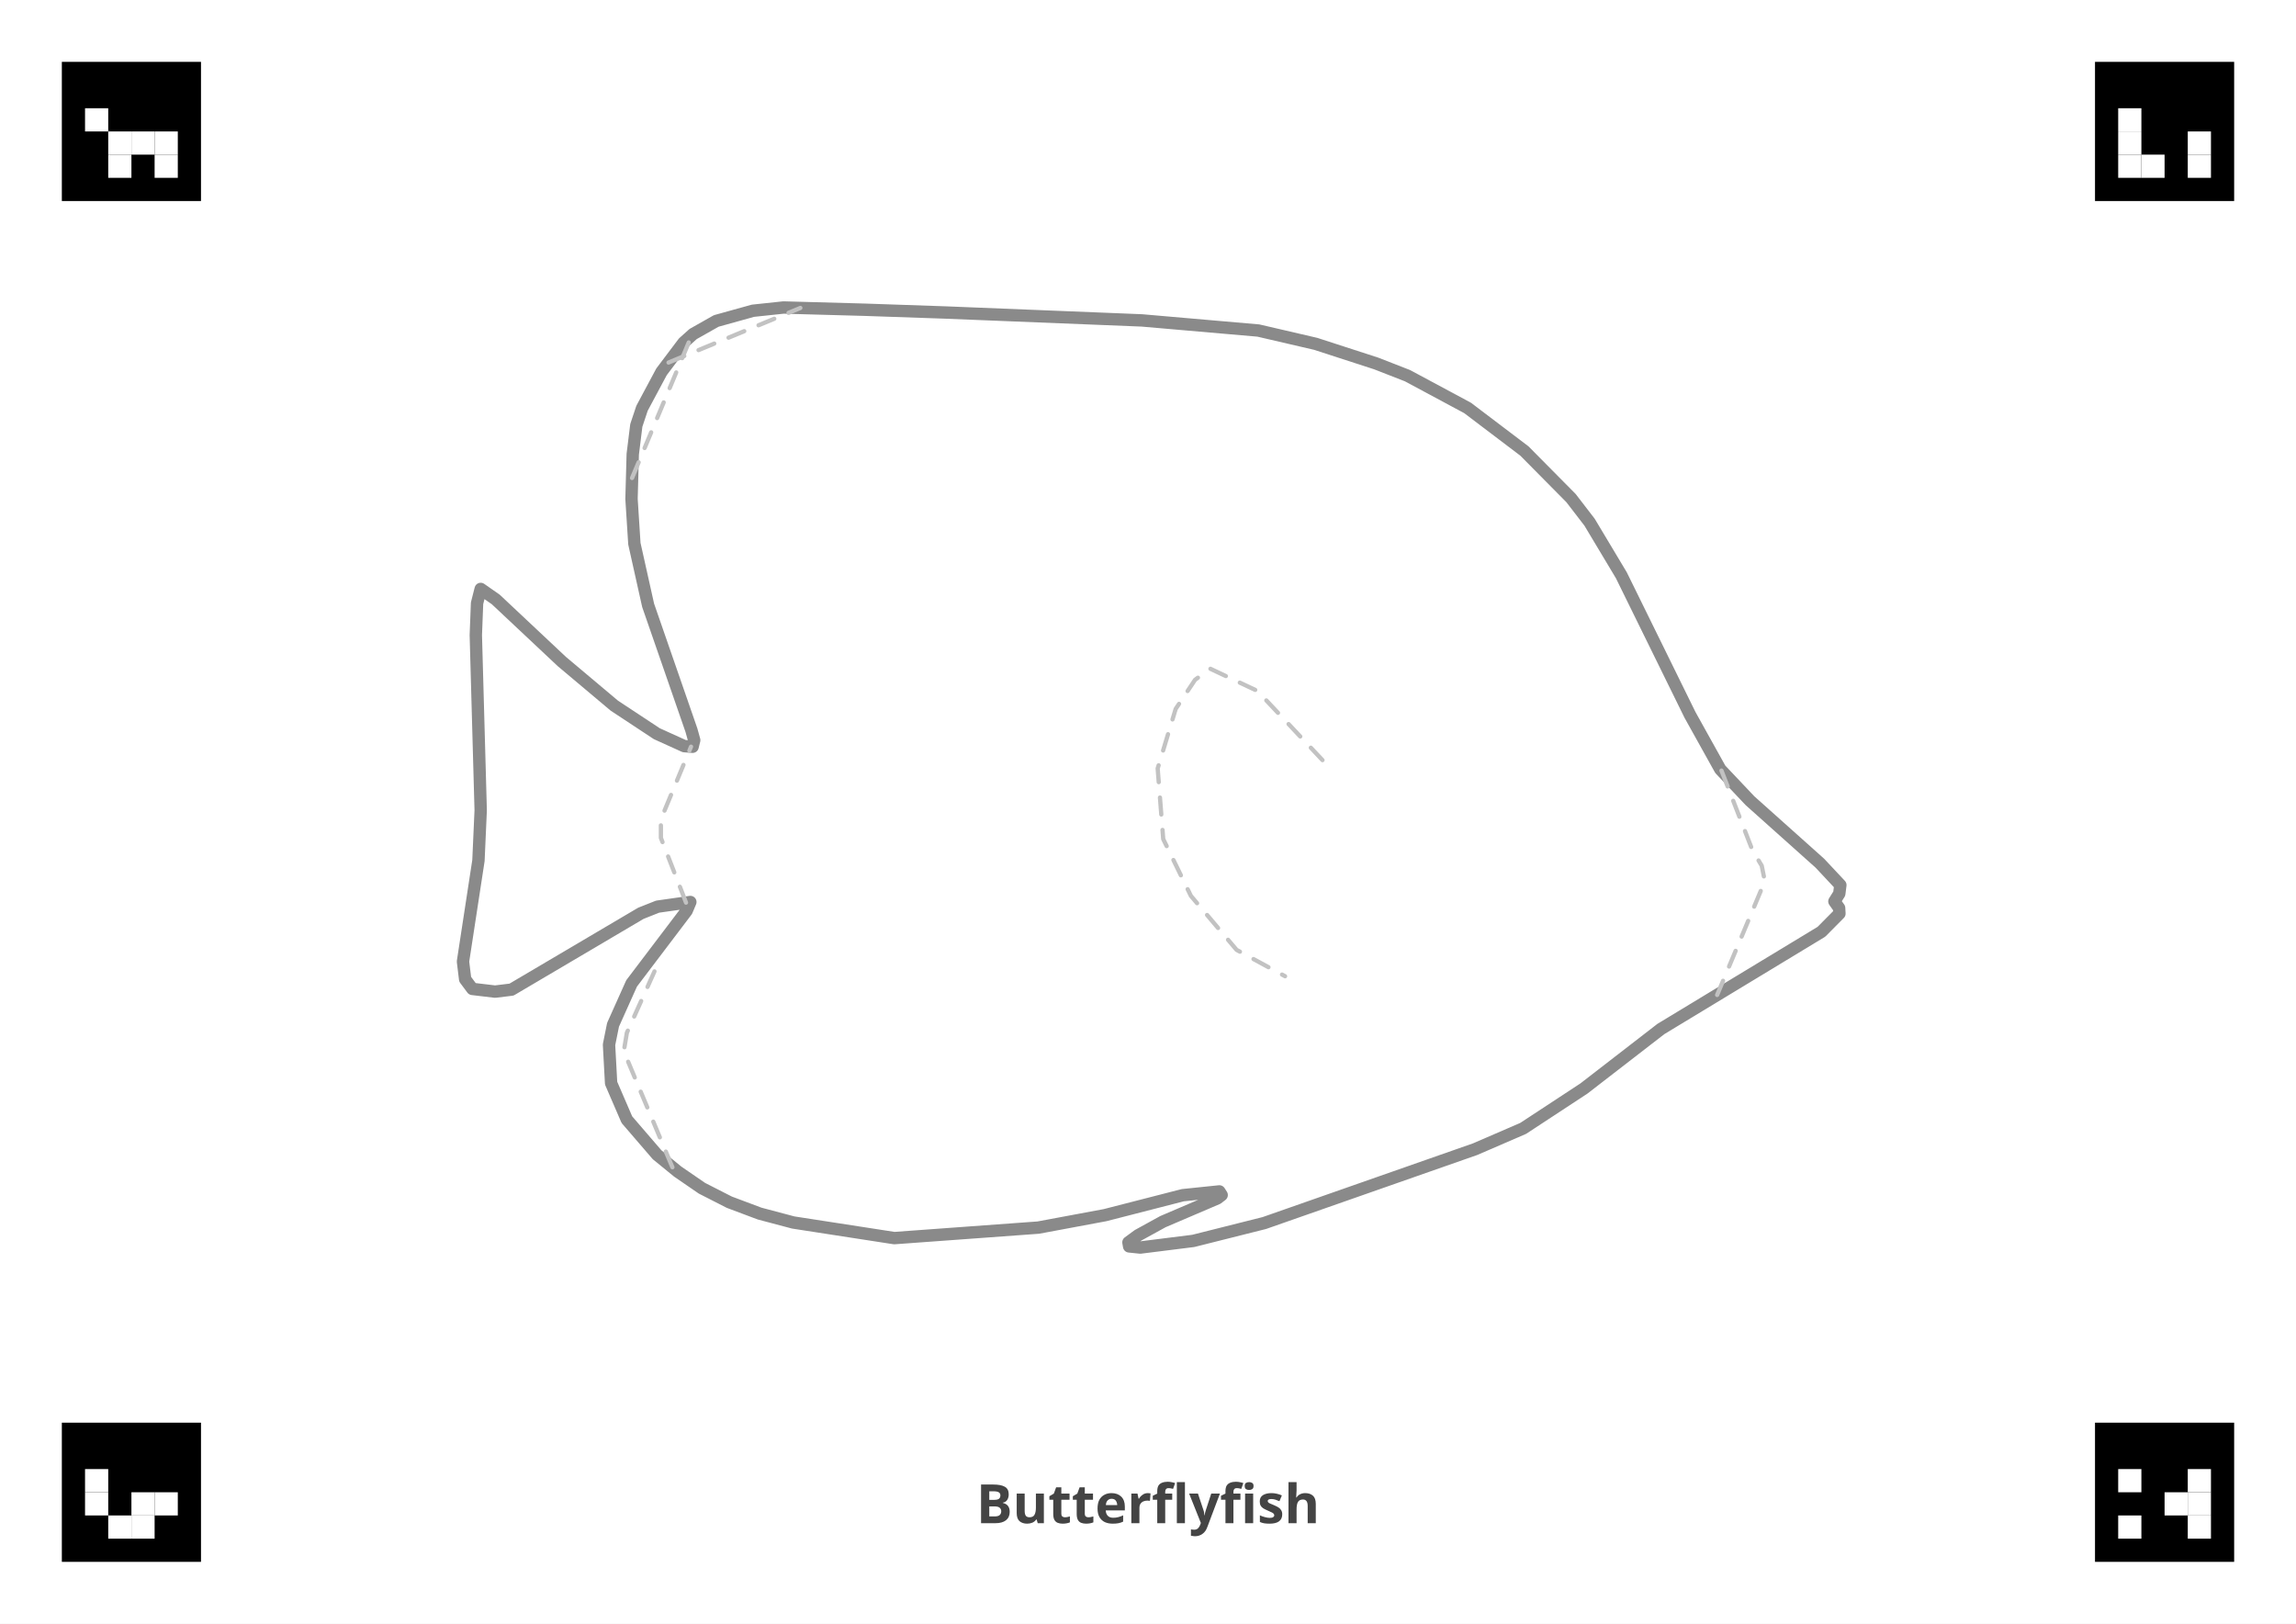
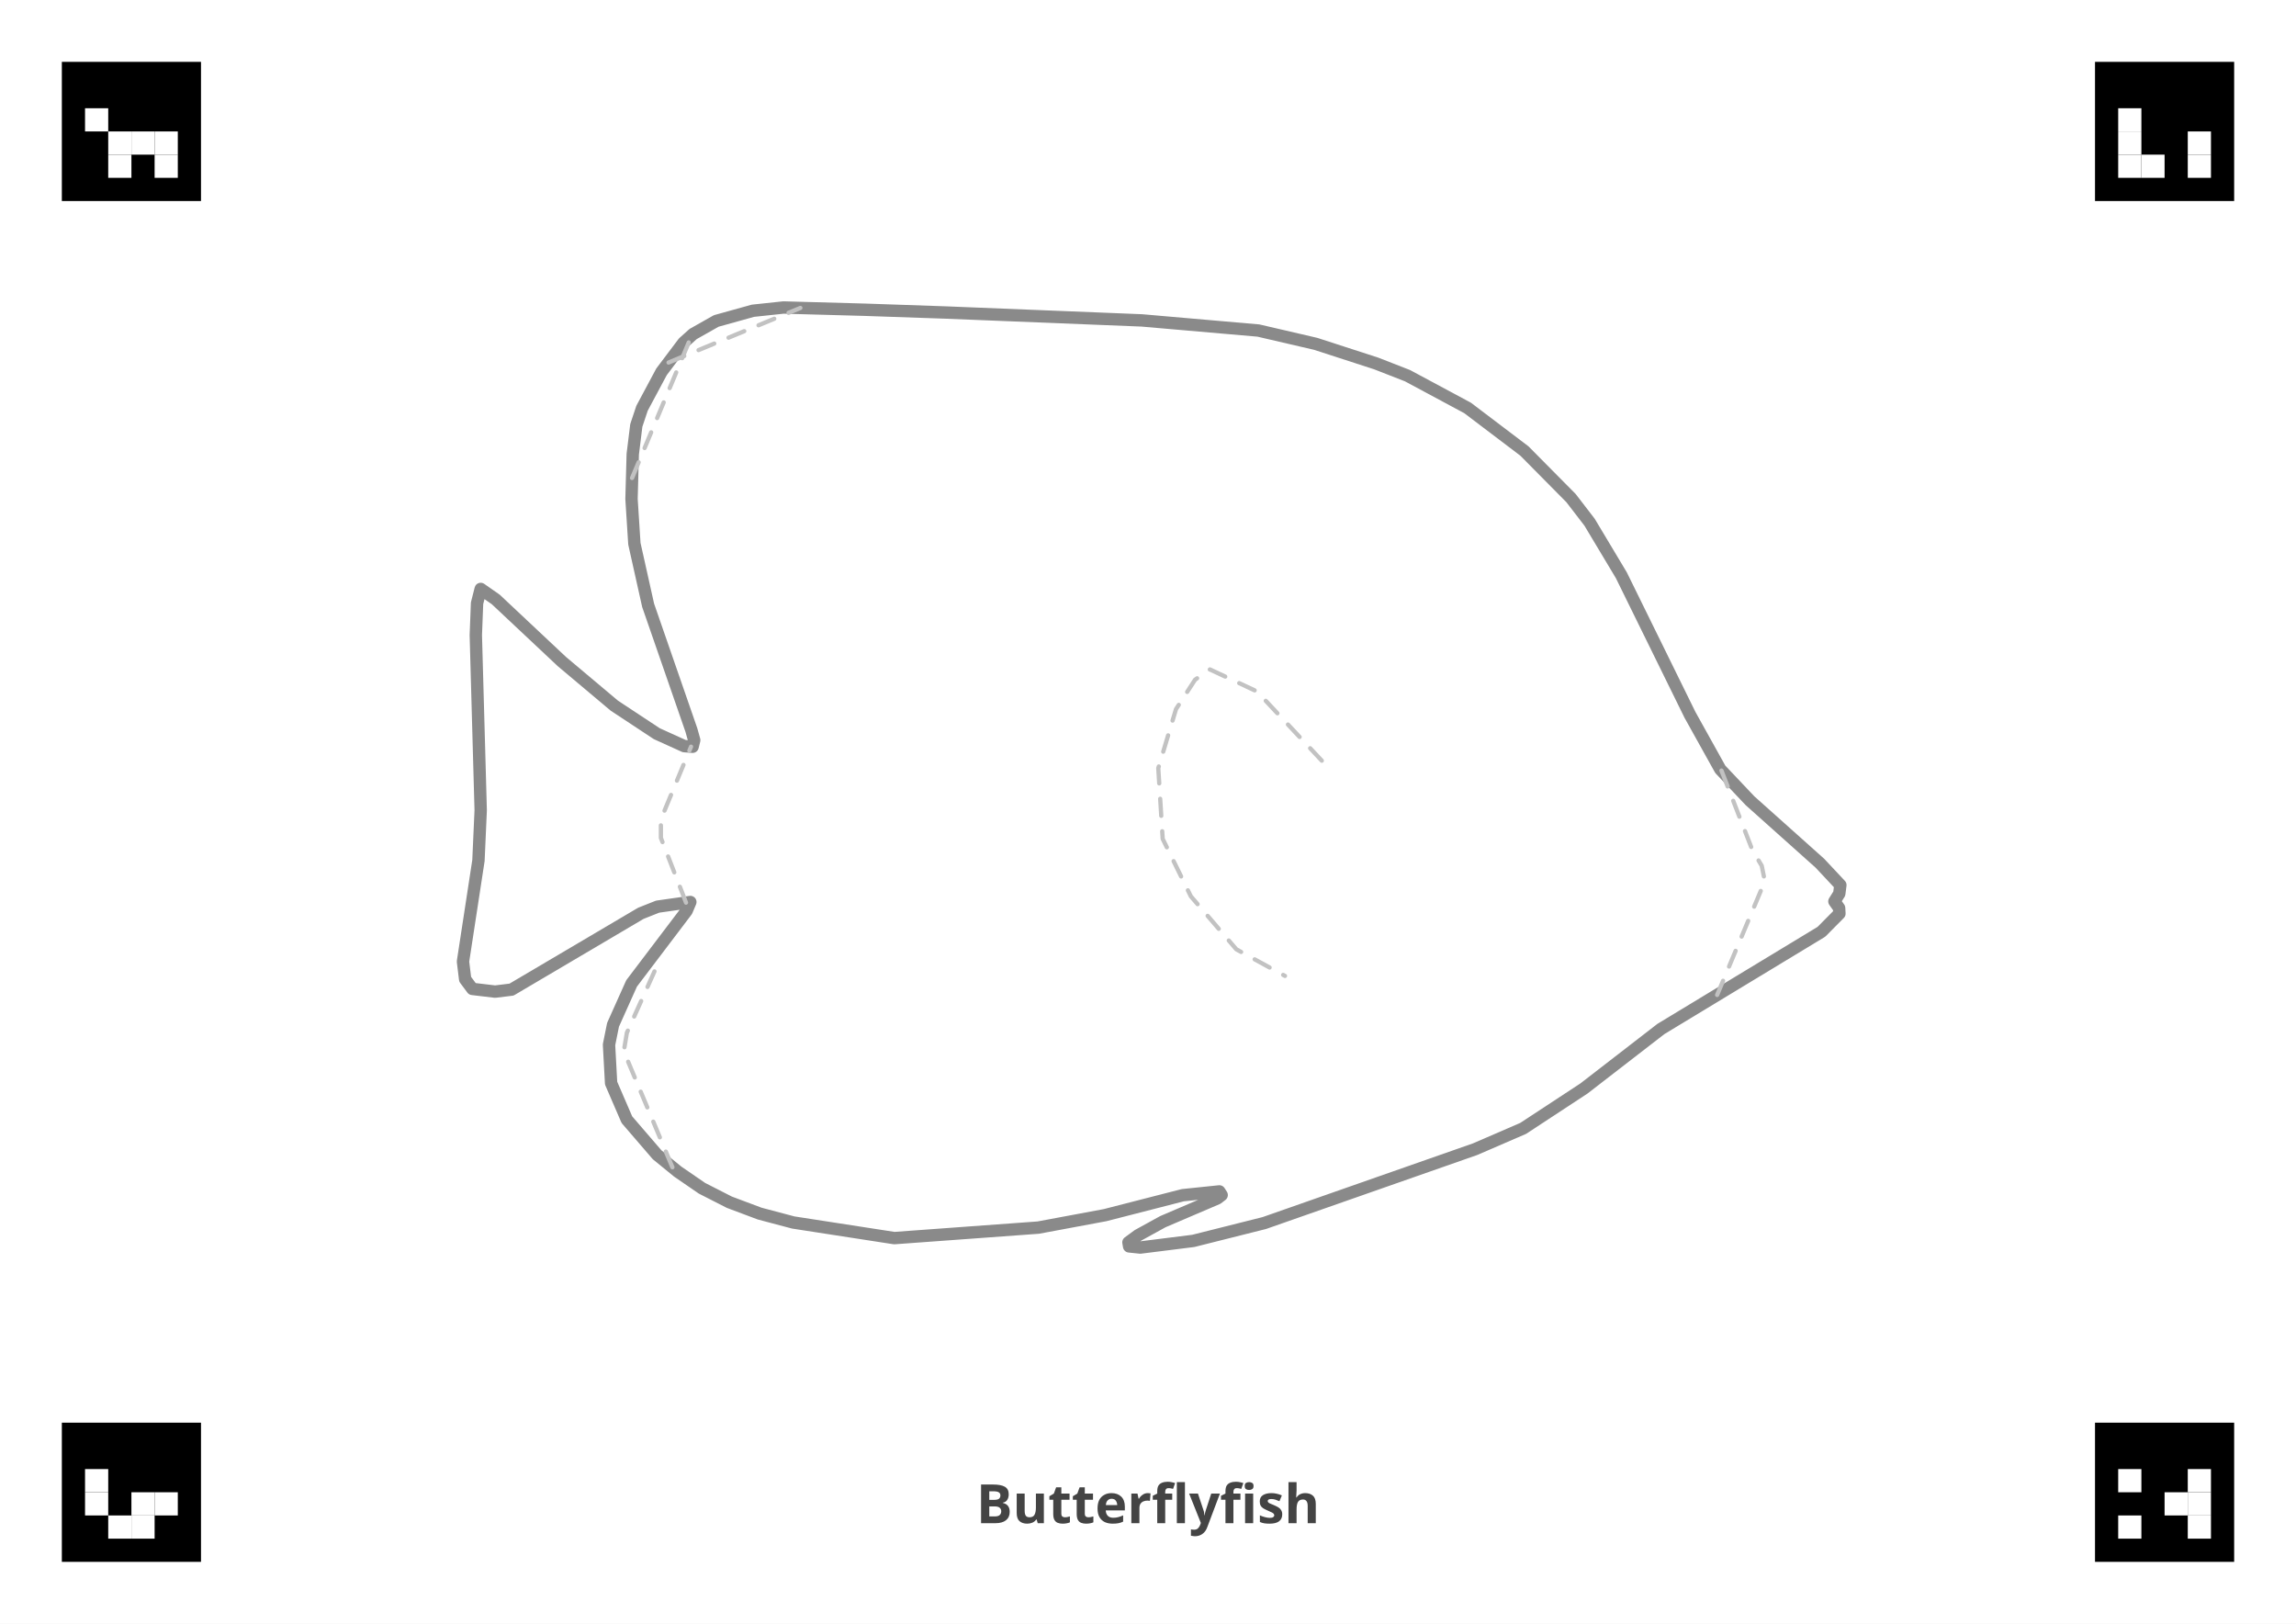
<svg xmlns="http://www.w3.org/2000/svg" width="297mm" height="210mm" viewBox="0 0 297 210">
  <rect width="297" height="210" fill="#fff" />
  <rect x="8" y="8" width="18" height="18" fill="#000" />
  <rect x="11.00" y="14.00" width="3" height="3" fill="#fff" />
  <rect x="14.00" y="17.00" width="3" height="3" fill="#fff" />
  <rect x="17.00" y="17.00" width="3" height="3" fill="#fff" />
  <rect x="20.00" y="17.00" width="3" height="3" fill="#fff" />
  <rect x="14.00" y="20.00" width="3" height="3" fill="#fff" />
  <rect x="20.00" y="20.00" width="3" height="3" fill="#fff" />
  <rect x="271" y="8" width="18" height="18" fill="#000" />
  <rect x="274.00" y="14.00" width="3" height="3" fill="#fff" />
  <rect x="274.00" y="17.00" width="3" height="3" fill="#fff" />
  <rect x="283.00" y="17.00" width="3" height="3" fill="#fff" />
  <rect x="274.00" y="20.00" width="3" height="3" fill="#fff" />
  <rect x="277.00" y="20.00" width="3" height="3" fill="#fff" />
  <rect x="283.00" y="20.00" width="3" height="3" fill="#fff" />
  <rect x="8" y="184" width="18" height="18" fill="#000" />
  <rect x="11.00" y="190.00" width="3" height="3" fill="#fff" />
  <rect x="11.00" y="193.00" width="3" height="3" fill="#fff" />
  <rect x="17.00" y="193.00" width="3" height="3" fill="#fff" />
  <rect x="20.00" y="193.00" width="3" height="3" fill="#fff" />
  <rect x="14.00" y="196.00" width="3" height="3" fill="#fff" />
  <rect x="17.00" y="196.00" width="3" height="3" fill="#fff" />
  <rect x="271" y="184" width="18" height="18" fill="#000" />
  <rect x="274.00" y="190.00" width="3" height="3" fill="#fff" />
  <rect x="283.00" y="190.00" width="3" height="3" fill="#fff" />
  <rect x="280.00" y="193.00" width="3" height="3" fill="#fff" />
  <rect x="283.00" y="193.00" width="3" height="3" fill="#fff" />
  <rect x="274.00" y="196.00" width="3" height="3" fill="#fff" />
  <rect x="283.00" y="196.00" width="3" height="3" fill="#fff" />
  <path d="M122.37 40.42 L147.71 41.44 L162.78 42.75 L170.19 44.47 L178.02 47.01 L182.07 48.59 L189.84 52.76 L197.19 58.33 L203.22 64.42 L205.62 67.54 L209.73 74.40 L218.61 92.46 L222.53 99.50 L226.37 103.56 L235.41 111.64 L238.06 114.47 L237.92 115.58 L237.29 116.58 L237.90 117.44 L237.94 118.16 L235.61 120.51 L214.85 133.08 L204.89 140.78 L197.03 145.94 L190.81 148.63 L163.55 158.18 L154.36 160.49 L147.50 161.35 L146.06 161.20 L145.97 160.68 L147.21 159.77 L150.43 158.00 L157.47 154.99 L158.03 154.56 L157.73 154.09 L153.00 154.58 L142.95 157.16 L134.31 158.77 L115.68 160.13 L102.61 158.11 L98.27 156.96 L94.35 155.49 L90.80 153.68 L87.67 151.53 L85.00 149.35 L81.09 144.81 L79.05 140.09 L78.78 135.12 L79.30 132.54 L81.70 127.19 L88.82 117.80 L89.30 116.66 L85.07 117.26 L82.90 118.12 L66.17 127.99 L64.04 128.25 L61.10 127.90 L60.17 126.65 L59.89 124.36 L61.89 111.30 L62.18 104.80 L61.55 82.14 L61.71 78.02 L62.18 76.17 L64.13 77.53 L72.68 85.56 L79.46 91.26 L84.96 94.89 L88.51 96.50 L89.59 96.58 L89.80 95.73 L89.44 94.44 L83.84 78.29 L82.06 70.32 L81.69 64.53 L81.85 58.74 L82.31 55.02 L83.05 52.80 L85.57 48.09 L88.42 44.31 L89.66 43.20 L92.65 41.51 L97.40 40.19 L101.35 39.77 L111.89 40.06 Z" fill="#fff" stroke="#8a8a8a" stroke-width="1.6" stroke-linejoin="round" />
  <path d="M222.68 99.66 L223.89 102.77 L226.69 109.97 L227.89 111.97 L228.29 113.97 L223.09 126.37 L222.12 128.68" fill="none" stroke="#c2c2c2" stroke-width="0.55" stroke-dasharray="2.2 2" stroke-linecap="round" stroke-linejoin="round" />
  <path d="M86.98 150.97 L85.89 148.37 L80.69 135.97 L81.09 133.57 L84.69 125.57" fill="none" stroke="#c2c2c2" stroke-width="0.55" stroke-dasharray="2.2 2" stroke-linecap="round" stroke-linejoin="round" />
  <path d="M88.74 116.74 L88.29 115.57 L85.49 108.37 L85.49 105.97 L88.89 97.77 L89.39 96.57" fill="none" stroke="#c2c2c2" stroke-width="0.55" stroke-dasharray="2.2 2" stroke-linecap="round" stroke-linejoin="round" />
  <path d="M81.76 61.82 L83.29 58.17 L87.89 47.17 L89.48 43.36" fill="none" stroke="#c2c2c2" stroke-width="0.55" stroke-dasharray="2.2 2" stroke-linecap="round" stroke-linejoin="round" />
  <path d="M86.48 46.89 L88.69 45.97 L100.29 41.17 L103.53 39.83" fill="none" stroke="#c2c2c2" stroke-width="0.55" stroke-dasharray="2.2 2" stroke-linecap="round" stroke-linejoin="round" />
-   <path d="M171.07 98.31 L162.65 89.36 L156.56 86.49 L154.59 87.92 L152.08 91.69 L149.75 99.39 L150.47 108.52 L154.05 115.87 L159.96 122.85 L166.23 126.26" fill="none" stroke="#c2c2c2" stroke-width="0.55" stroke-dasharray="2.2 2" stroke-linecap="round" stroke-linejoin="round" />
+   <path d="M170.98 98.38 L162.60 89.43 L156.51 86.58 L154.59 87.91 L152.12 91.72 L149.83 99.35 L150.40 108.49 L154.04 115.92 L159.93 122.78 L166.22 126.22" fill="none" stroke="#c2c2c2" stroke-width="0.55" stroke-dasharray="2.2 2" stroke-linecap="round" stroke-linejoin="round" />
  <text x="148.5" y="197" text-anchor="middle" font-family="Segoe UI, sans-serif" font-size="7" font-weight="600" fill="#444">Butterflyfish</text>
</svg>
